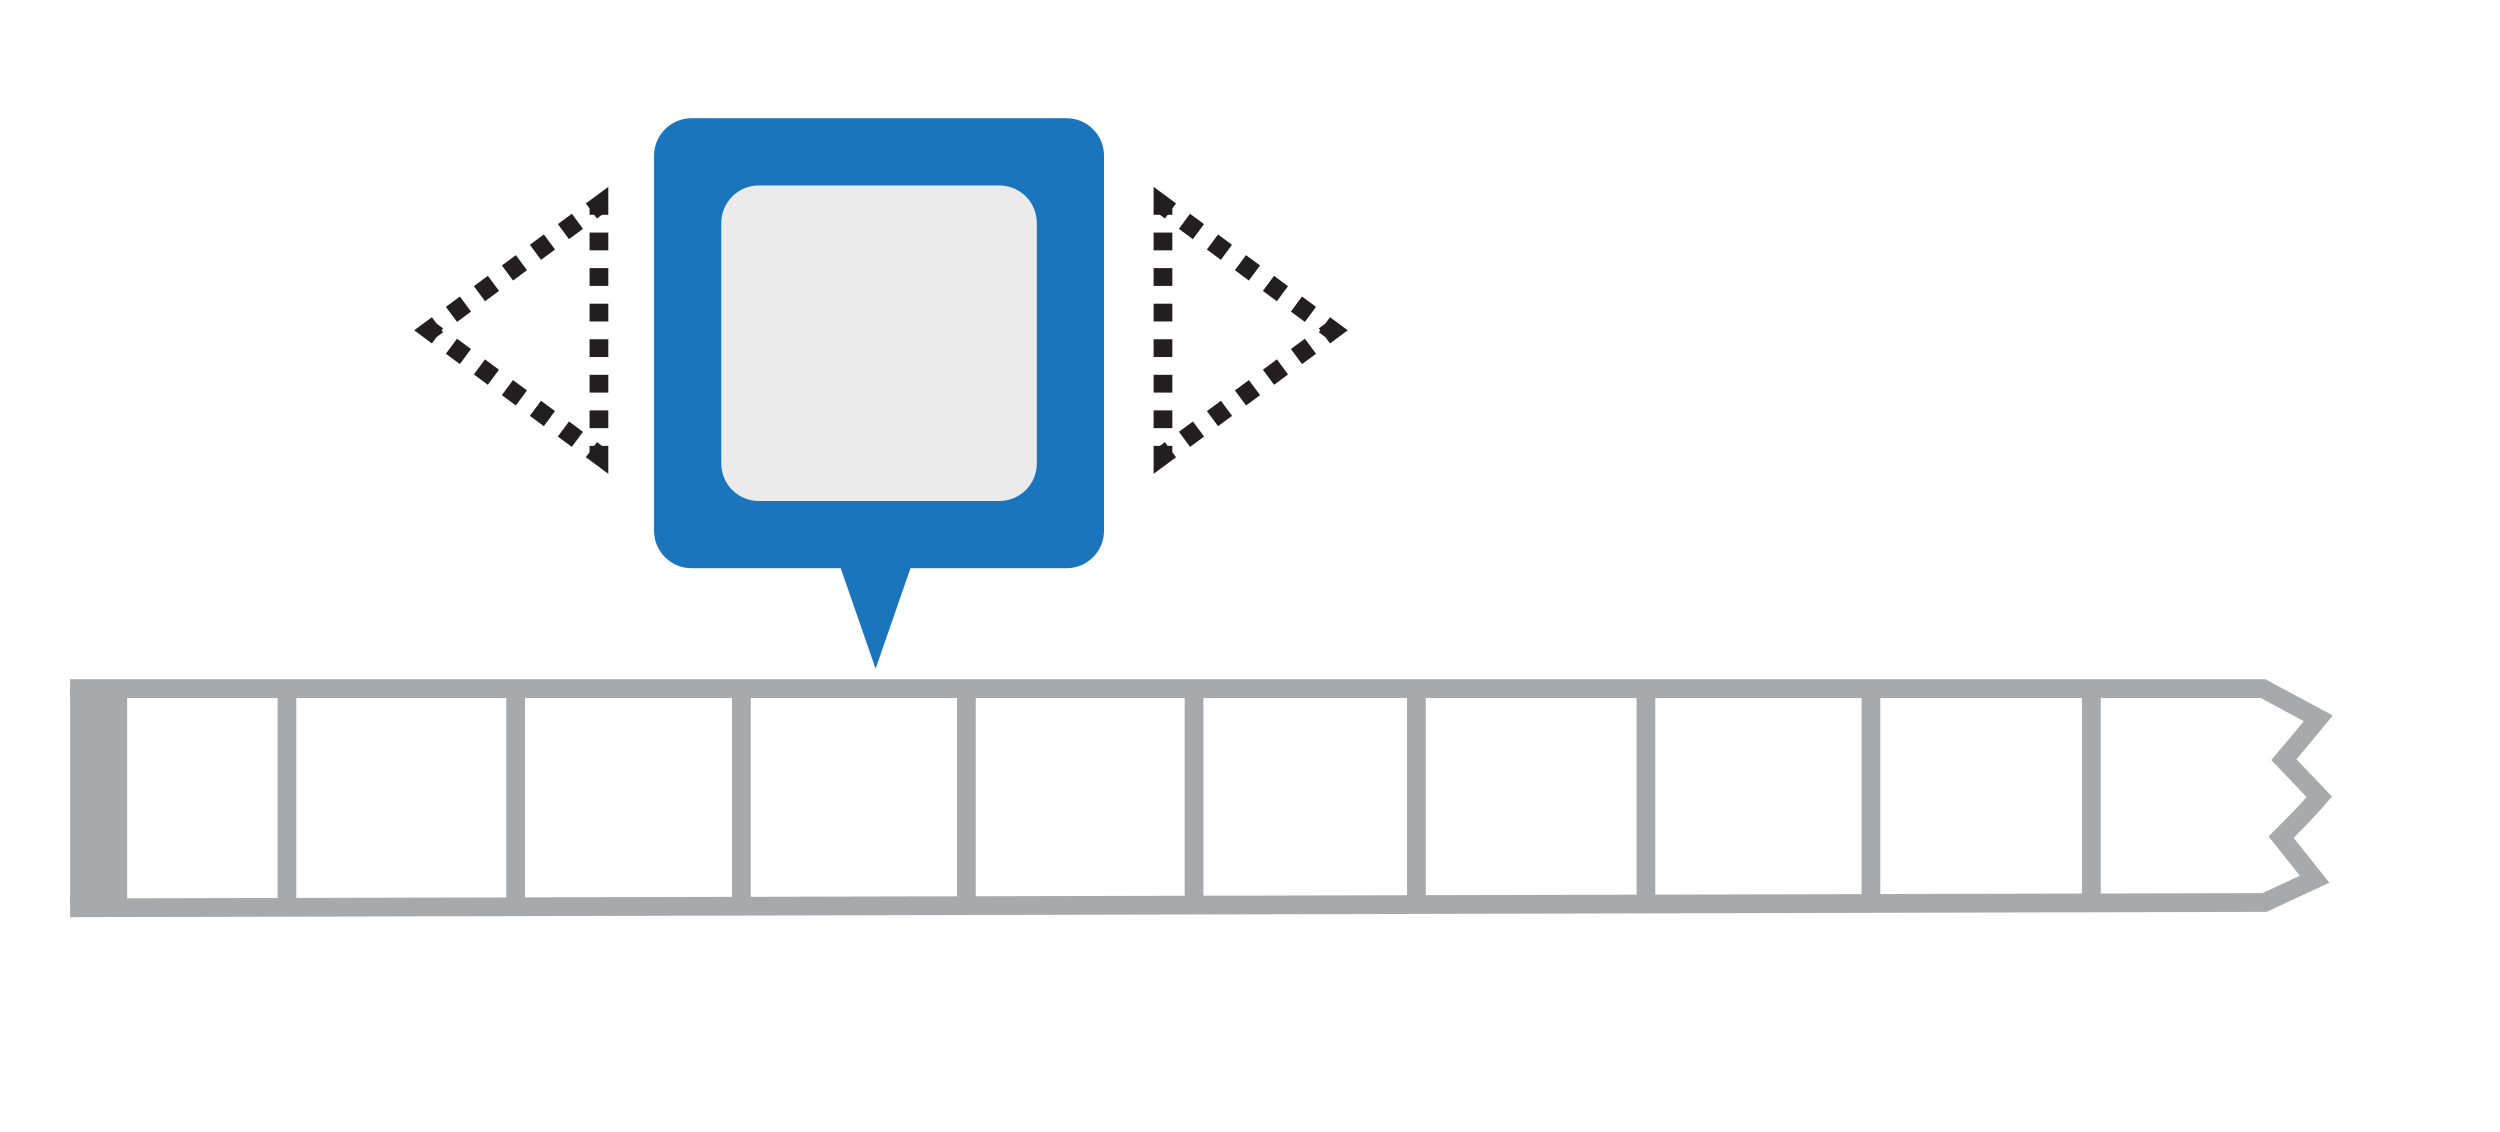
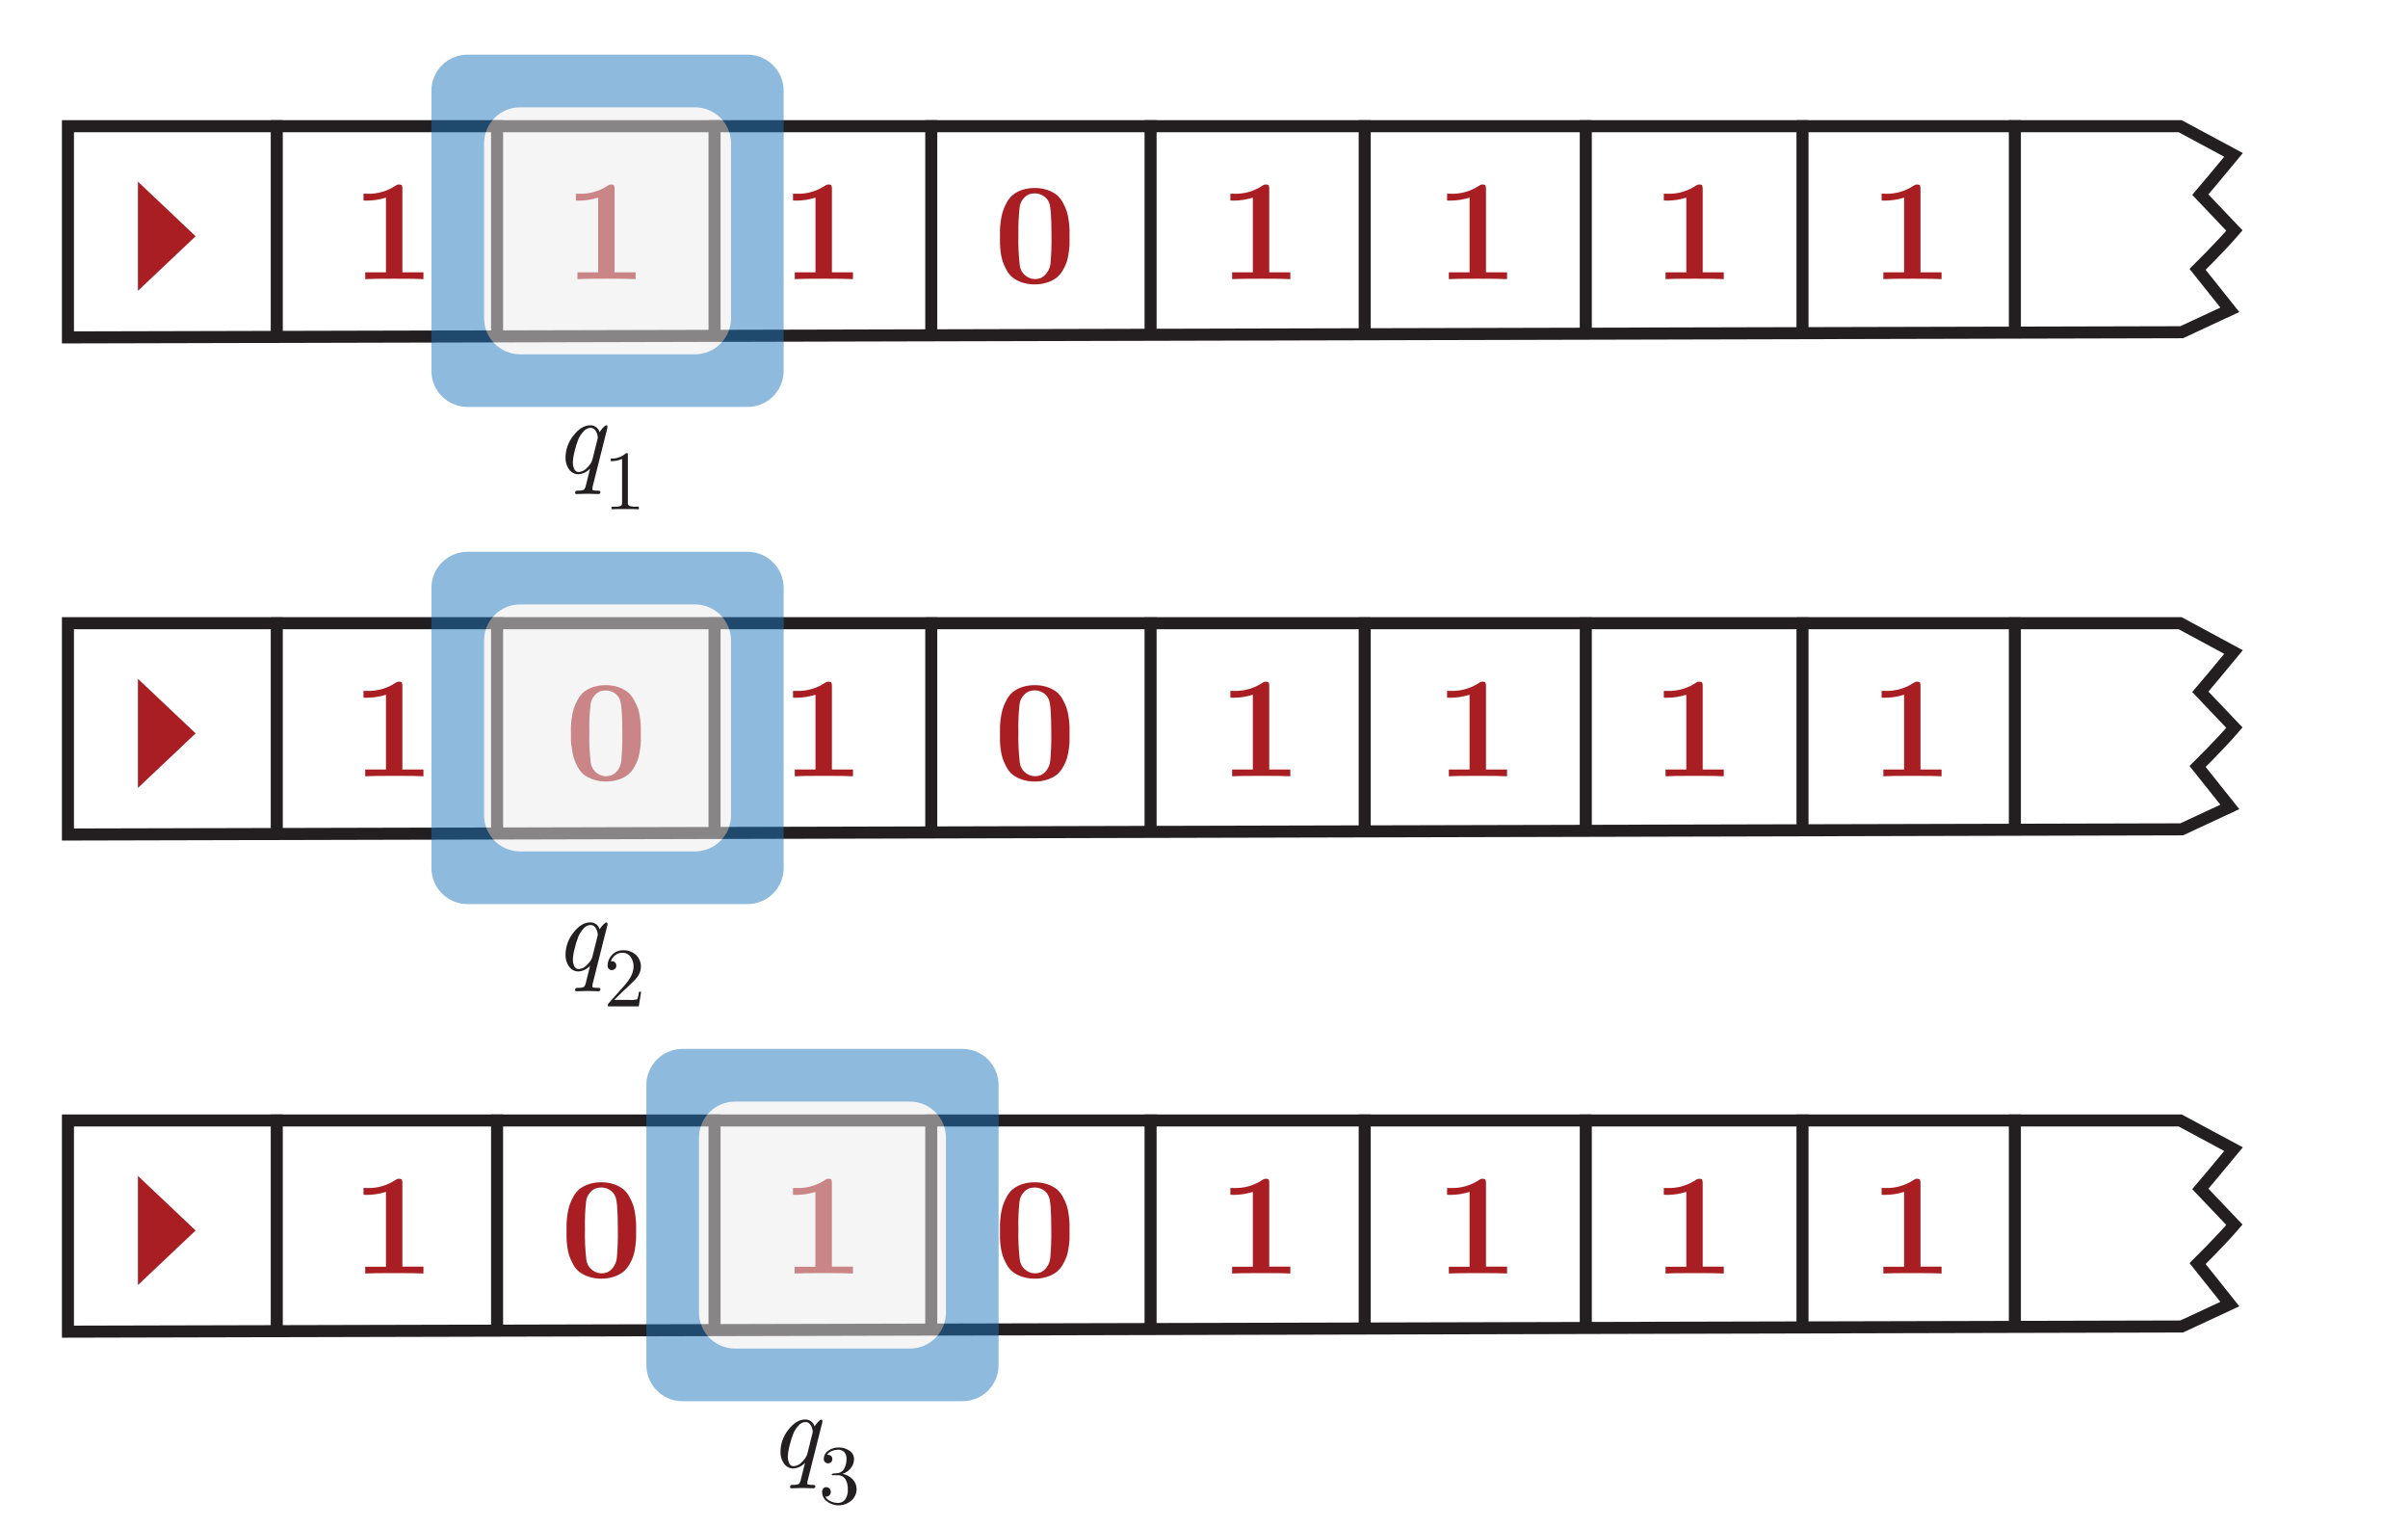
- <svg xmlns="http://www.w3.org/2000/svg" viewBox="0 0 800 362">
+ <svg xmlns="http://www.w3.org/2000/svg" viewBox="0 0 800 507">
  <defs>
-     <style>.cls-1{fill:#a7a9ac;}.cls-2,.cls-5,.cls-6,.cls-7{fill:none;stroke-miterlimit:10;stroke-width:6px;}.cls-2{stroke:#a7a9ac;}.cls-3{fill:#1b75bc;}.cls-4{fill:#ebebec;}.cls-5,.cls-6,.cls-7{stroke:#231f20;}.cls-6{stroke-dasharray:5.69 5.69;}.cls-7{stroke-dasharray:5.57 5.57;}</style>
+     <style>.cls-1{fill:none;stroke:#231f20;stroke-miterlimit:10;stroke-width:4px;}.cls-2{fill:#a91e22;}.cls-3{opacity:0.5;}.cls-4{fill:#1b75bc;}.cls-5{fill:#ebebec;}.cls-6{fill:#231f20;}</style>
  </defs>
  <g id="Tape">
-     <rect class="cls-1" x="22.42" y="219.67" width="18.27" height="70.17" />
-     <path class="cls-2" d="M22.42,220.35H724.15l17.73,9.53c-4.08,5-11.05,13.2-11.05,13.2L742.19,255c-4.56,5.31-12.23,12.9-12.23,12.9l10.71,13.44-16,7.45L22.42,290.5" />
-     <line class="cls-2" x1="91.81" y1="218.35" x2="91.81" y2="289.83" />
-     <line class="cls-2" x1="165" y1="218.35" x2="165" y2="289.83" />
-     <line class="cls-2" x1="237.25" y1="218.35" x2="237.25" y2="289.83" />
-     <line class="cls-2" x1="309.25" y1="218.35" x2="309.25" y2="289.83" />
-     <line class="cls-2" x1="382.1" y1="218.35" x2="382.1" y2="289.83" />
-     <line class="cls-2" x1="453.25" y1="218.35" x2="453.25" y2="289.83" />
-     <line class="cls-2" x1="526.69" y1="218.35" x2="526.69" y2="289.83" />
-     <line class="cls-2" x1="598.69" y1="218.35" x2="598.69" y2="289.83" />
-     <line class="cls-2" x1="669.25" y1="218.35" x2="669.25" y2="289.83" />
+     <line class="cls-1" x1="669.39" y1="39.92" x2="669.39" y2="111.4" />
  </g>
  <g id="Control_Head" data-name="Control Head">
-     <polygon class="cls-3" points="266.31 174 294.07 174 280.19 214 266.31 174" />
-     <rect class="cls-3" x="209.29" y="37.83" width="144" height="144" rx="12" ry="12" />
-     <rect class="cls-4" x="230.81" y="59.35" width="100.97" height="100.97" rx="12" ry="12" />
-     <polyline class="cls-5" points="374.56 67.51 372.15 65.73 372.15 68.73" />
-     <line class="cls-6" x1="372.15" y1="74.42" x2="372.15" y2="139.84" />
-     <polyline class="cls-5" points="372.15 142.68 372.15 145.68 374.56 143.9" />
-     <line class="cls-7" x1="379.04" y1="140.59" x2="421.58" y2="109.14" />
-     <polyline class="cls-5" points="423.82 107.49 426.23 105.7 423.82 103.92" />
-     <line class="cls-7" x1="419.34" y1="100.61" x2="376.8" y2="69.17" />
-     <polyline class="cls-5" points="189.24 67.51 191.66 65.73 191.66 68.73" />
-     <line class="cls-6" x1="191.66" y1="74.42" x2="191.66" y2="139.84" />
-     <polyline class="cls-5" points="191.66 142.68 191.66 145.68 189.24 143.9" />
-     <line class="cls-7" x1="184.77" y1="140.59" x2="142.23" y2="109.14" />
-     <polyline class="cls-5" points="139.99 107.49 137.58 105.7 139.99 103.92" />
-     <line class="cls-7" x1="144.47" y1="100.61" x2="187" y2="69.17" />
+     <path class="cls-1" d="M22.57,112.07l702.24-1.72,16-7.45L730.1,89.47s7.67-7.58,12.23-12.9L731,64.65s7-8.24,11.05-13.2L724.3,41.92H22.57Z" />
+     <line class="cls-1" x1="91.95" y1="39.92" x2="91.95" y2="111.4" />
+     <line class="cls-1" x1="165.14" y1="39.92" x2="165.14" y2="111.4" />
+     <line class="cls-1" x1="237.39" y1="39.92" x2="237.39" y2="111.4" />
+     <line class="cls-1" x1="309.39" y1="39.92" x2="309.39" y2="111.4" />
+     <line class="cls-1" x1="382.25" y1="39.92" x2="382.25" y2="111.4" />
+     <line class="cls-1" x1="453.39" y1="39.92" x2="453.39" y2="111.4" />
+     <line class="cls-1" x1="526.84" y1="39.92" x2="526.84" y2="111.4" />
+     <line class="cls-1" x1="598.84" y1="39.92" x2="598.84" y2="111.4" />
+     <path class="cls-2" d="M191.33,66.6V64.35h1A16.07,16.07,0,0,0,202,61.61a1.55,1.55,0,0,1,1-.33q.83,0,1,.3a2.74,2.74,0,0,1,.18,1.22V90.46h7v2.25q-2.14-.14-9.67-.14t-9.67.14V90.46h6.89V65.64a21.45,21.45,0,0,1-6.44,1Z" />
+     <path class="cls-2" d="M263.46,66.6V64.35h1a16.07,16.07,0,0,0,9.74-2.74,1.55,1.55,0,0,1,1-.33q.83,0,1,.3a2.74,2.74,0,0,1,.18,1.22V90.46h7v2.25q-2.14-.14-9.67-.14t-9.67.14V90.46h6.89V65.64a21.45,21.45,0,0,1-6.44,1Z" />
+     <path class="cls-2" d="M408.76,66.6V64.35h1a16.07,16.07,0,0,0,9.74-2.74,1.55,1.55,0,0,1,1-.33q.83,0,1,.3a2.74,2.74,0,0,1,.18,1.22V90.46h7v2.25q-2.14-.14-9.67-.14t-9.67.14V90.46h6.89V65.64a21.45,21.45,0,0,1-6.44,1Z" />
+     <path class="cls-2" d="M480.76,66.6V64.35h1a16.07,16.07,0,0,0,9.74-2.74,1.55,1.55,0,0,1,1-.33q.83,0,1,.3a2.74,2.74,0,0,1,.18,1.22V90.46h7v2.25q-2.14-.14-9.67-.14t-9.67.14V90.46h6.89V65.64a21.45,21.45,0,0,1-6.44,1Z" />
+     <path class="cls-2" d="M552.76,66.6V64.35h1a16.07,16.07,0,0,0,9.74-2.74,1.55,1.55,0,0,1,1-.33q.83,0,1,.3a2.74,2.74,0,0,1,.18,1.22V90.46h7v2.25q-2.14-.14-9.67-.14t-9.67.14V90.46h6.89V65.64a21.45,21.45,0,0,1-6.44,1Z" />
+     <path class="cls-2" d="M625.12,66.6V64.35h1a16.07,16.07,0,0,0,9.74-2.74,1.55,1.55,0,0,1,1-.33q.83,0,1,.3a2.74,2.74,0,0,1,.18,1.22V90.46h7v2.25q-2.14-.14-9.67-.14t-9.67.14V90.46h6.89V65.64a21.45,21.45,0,0,1-6.44,1Z" />
+     <polygon class="cls-2" points="64.99 78.47 45.82 60.33 45.82 96.6 64.99 78.47" />
+     <path class="cls-2" d="M120.76,66.6V64.35h1a16.07,16.07,0,0,0,9.74-2.74,1.55,1.55,0,0,1,1-.33q.83,0,1,.3a2.74,2.74,0,0,1,.18,1.22V90.46h7v2.25q-2.14-.14-9.67-.14t-9.67.14V90.46h6.89V65.64a21.45,21.45,0,0,1-6.44,1Z" />
+     <path class="cls-2" d="M332.22,81q0-1,0-2.4t0-2.4a28.18,28.18,0,0,1,.27-2.81,19,19,0,0,1,.66-3.15,16.81,16.81,0,0,1,1.27-2.89,8.62,8.62,0,0,1,2-2.57,10,10,0,0,1,3.07-1.66,12.79,12.79,0,0,1,4.29-.67,12.5,12.5,0,0,1,4.3.69,10.47,10.47,0,0,1,3.07,1.66,8.47,8.47,0,0,1,2,2.57,17.43,17.43,0,0,1,1.28,2.89,17.69,17.69,0,0,1,.64,3.12q.23,1.84.26,2.81t0,2.4q0,1.44,0,2.43t-.26,2.79a17.33,17.33,0,0,1-.64,3.07,15.55,15.55,0,0,1-1.28,2.8,8.54,8.54,0,0,1-2.06,2.5,10.25,10.25,0,0,1-3.09,1.62,12.93,12.93,0,0,1-4.24.66,12.67,12.67,0,0,1-4.29-.68,10.82,10.82,0,0,1-3.08-1.62,8.09,8.09,0,0,1-2-2.5,17.08,17.08,0,0,1-1.27-2.8,17.33,17.33,0,0,1-.66-3.07A27.72,27.72,0,0,1,332.22,81Zm6.12-3a71.68,71.68,0,0,0,.45,10.13,5.18,5.18,0,0,0,5,4.57,5.69,5.69,0,0,0,1.88-.32,4.83,4.83,0,0,0,1.95-1.54A6.28,6.28,0,0,0,349,87.59a89,89,0,0,0,.33-9.56q0-9-.82-10.8A4.7,4.7,0,0,0,346.54,65a5.2,5.2,0,0,0-2.72-.77,6.58,6.58,0,0,0-1.76.25,4.71,4.71,0,0,0-2,1.42A5.32,5.32,0,0,0,338.73,69,67.78,67.78,0,0,0,338.34,78Z" />
+     <g class="cls-3">
+       <rect class="cls-4" x="143.33" y="18.15" width="117.02" height="117.02" rx="12" ry="12" />
+       <rect class="cls-5" x="160.82" y="35.64" width="82.05" height="82.05" rx="12" ry="12" />
+     </g>
+     <path class="cls-6" d="M187.88,152a11.77,11.77,0,0,1,2.63-7.33q2.63-3.41,5.62-3.41a3.19,3.19,0,0,1,3.08,2.3A7.21,7.21,0,0,1,200.4,142q.76-.76,1-.76a.35.35,0,0,1,.4.39c0,.09,0,.25,0,.48l-4.94,19.65,0,.26a1.27,1.27,0,0,0-.08.38.61.61,0,0,0,.07.32c0,.07.21.14.48.18a8.51,8.51,0,0,0,1.28.07q.86,0,.86.43a.61.61,0,0,1-.67.7q-.58,0-1.8-.05c-.81,0-1.43-.05-1.84-.05s-1,0-1.82.05-1.4.05-1.79.05-.47-.14-.47-.43.07-.52.22-.59a1.56,1.56,0,0,1,.66-.11,4.91,4.91,0,0,0,2-.29,2.73,2.73,0,0,0,.68-1.42l1.41-5.64a5.7,5.7,0,0,1-3.82,1.9,3.75,3.75,0,0,1-3.17-1.6A6.5,6.5,0,0,1,187.88,152Zm2.44,1.58a5.42,5.42,0,0,0,.44,2.2,1.56,1.56,0,0,0,1.55,1,4,4,0,0,0,2.78-1.47,6,6,0,0,0,1.69-2.53l1.72-6.91a1.76,1.76,0,0,0,.1-.47,4.36,4.36,0,0,0-.7-2.3,2,2,0,0,0-1.77-1,3.21,3.21,0,0,0-2.21,1.15A8.61,8.61,0,0,0,192.1,146a25.71,25.71,0,0,0-1.16,3.77A17.35,17.35,0,0,0,190.32,153.56Z" />
+     <path class="cls-6" d="M202.91,153.17v-.87A6.88,6.88,0,0,0,208,150.5c.3,0,.47,0,.52.11a1.4,1.4,0,0,1,.08.62v15.7a1.18,1.18,0,0,0,.43,1.09,5.79,5.79,0,0,0,2.29.26h.92v.88q-1-.08-4.54-.08t-4.53.08v-.87h.89a5.51,5.51,0,0,0,2.19-.25q.42-.25.42-1.1V152.43A8.7,8.7,0,0,1,202.91,153.17Z" />
+     <path class="cls-1" d="M22.57,277.19l702.24-1.72,16-7.45L730.1,254.59s7.67-7.58,12.23-12.9L731,229.78s7-8.24,11.05-13.2L724.3,207H22.57Z" />
+     <line class="cls-1" x1="91.95" y1="205.05" x2="91.95" y2="276.53" />
+     <line class="cls-1" x1="165.14" y1="205.05" x2="165.14" y2="276.53" />
+     <line class="cls-1" x1="237.39" y1="205.05" x2="237.39" y2="276.53" />
+     <line class="cls-1" x1="309.39" y1="205.05" x2="309.39" y2="276.53" />
+     <line class="cls-1" x1="382.25" y1="205.05" x2="382.25" y2="276.53" />
+     <line class="cls-1" x1="453.39" y1="205.05" x2="453.39" y2="276.53" />
+     <line class="cls-1" x1="526.84" y1="205.05" x2="526.84" y2="276.53" />
+     <line class="cls-1" x1="598.84" y1="205.05" x2="598.84" y2="276.53" />
+     <line class="cls-1" x1="669.39" y1="205.05" x2="669.39" y2="276.53" />
+     <path class="cls-2" d="M263.46,231.73v-2.25h1a16.07,16.07,0,0,0,9.74-2.74,1.55,1.55,0,0,1,1-.33q.83,0,1,.3a2.74,2.74,0,0,1,.18,1.22v27.66h7v2.25q-2.14-.14-9.67-.14t-9.67.14v-2.25h6.89V230.76a21.45,21.45,0,0,1-6.44,1Z" />
+     <path class="cls-2" d="M408.76,231.73v-2.25h1a16.07,16.07,0,0,0,9.74-2.74,1.55,1.55,0,0,1,1-.33q.83,0,1,.3a2.74,2.74,0,0,1,.18,1.22v27.66h7v2.25q-2.14-.14-9.67-.14t-9.67.14v-2.25h6.89V230.76a21.45,21.45,0,0,1-6.44,1Z" />
+     <path class="cls-2" d="M480.76,231.73v-2.25h1a16.07,16.07,0,0,0,9.74-2.74,1.55,1.55,0,0,1,1-.33q.83,0,1,.3a2.74,2.74,0,0,1,.18,1.22v27.66h7v2.25q-2.14-.14-9.67-.14t-9.67.14v-2.25h6.89V230.76a21.45,21.45,0,0,1-6.44,1Z" />
+     <path class="cls-2" d="M552.76,231.73v-2.25h1a16.07,16.07,0,0,0,9.74-2.74,1.55,1.55,0,0,1,1-.33q.83,0,1,.3a2.74,2.74,0,0,1,.18,1.22v27.66h7v2.25q-2.14-.14-9.67-.14t-9.67.14v-2.25h6.89V230.76a21.45,21.45,0,0,1-6.44,1Z" />
+     <path class="cls-2" d="M625.12,231.73v-2.25h1a16.07,16.07,0,0,0,9.74-2.74,1.55,1.55,0,0,1,1-.33q.83,0,1,.3a2.74,2.74,0,0,1,.18,1.22v27.66h7v2.25q-2.14-.14-9.67-.14t-9.67.14v-2.25h6.89V230.76a21.45,21.45,0,0,1-6.44,1Z" />
+     <polygon class="cls-2" points="64.99 243.59 45.82 225.46 45.82 261.72 64.99 243.59" />
+     <path class="cls-2" d="M120.76,231.73v-2.25h1a16.07,16.07,0,0,0,9.74-2.74,1.55,1.55,0,0,1,1-.33q.83,0,1,.3a2.74,2.74,0,0,1,.18,1.22v27.66h7v2.25q-2.14-.14-9.67-.14t-9.67.14v-2.25h6.89V230.76a21.45,21.45,0,0,1-6.44,1Z" />
+     <path class="cls-2" d="M332.22,246.13q0-1,0-2.4t0-2.4a28.18,28.18,0,0,1,.27-2.81,19,19,0,0,1,.66-3.15,16.81,16.81,0,0,1,1.27-2.89,8.62,8.62,0,0,1,2-2.57,10,10,0,0,1,3.07-1.66,12.79,12.79,0,0,1,4.29-.67,12.5,12.5,0,0,1,4.3.69,10.47,10.47,0,0,1,3.07,1.66,8.47,8.47,0,0,1,2,2.57,17.43,17.43,0,0,1,1.28,2.89,17.69,17.69,0,0,1,.64,3.12q.23,1.84.26,2.81t0,2.4q0,1.44,0,2.43t-.26,2.79a17.33,17.33,0,0,1-.64,3.07,15.55,15.55,0,0,1-1.28,2.8,8.54,8.54,0,0,1-2.06,2.5,10.25,10.25,0,0,1-3.09,1.62,12.93,12.93,0,0,1-4.24.66,12.67,12.67,0,0,1-4.29-.68,10.82,10.82,0,0,1-3.08-1.62,8.09,8.09,0,0,1-2-2.5,17.08,17.08,0,0,1-1.27-2.8,17.33,17.33,0,0,1-.66-3.07A27.72,27.72,0,0,1,332.22,246.13Zm6.12-3a71.68,71.68,0,0,0,.45,10.13,5.18,5.18,0,0,0,5,4.57,5.69,5.69,0,0,0,1.88-.32,4.83,4.83,0,0,0,1.95-1.54,6.28,6.28,0,0,0,1.31-3.28,89,89,0,0,0,.33-9.56q0-9-.82-10.8a4.7,4.7,0,0,0-1.92-2.25,5.2,5.2,0,0,0-2.72-.77,6.58,6.58,0,0,0-1.76.25,4.71,4.71,0,0,0-2,1.42,5.32,5.32,0,0,0-1.34,3.09A67.78,67.78,0,0,0,338.34,243.15Z" />
+     <path class="cls-2" d="M189.68,246.13q0-1,0-2.4t0-2.4a28.18,28.18,0,0,1,.27-2.81,19,19,0,0,1,.66-3.15,16.81,16.81,0,0,1,1.27-2.89,8.62,8.62,0,0,1,2-2.57,10,10,0,0,1,3.07-1.66,12.79,12.79,0,0,1,4.29-.67,12.5,12.5,0,0,1,4.3.69,10.47,10.47,0,0,1,3.07,1.66,8.47,8.47,0,0,1,2,2.57A17.43,17.43,0,0,1,212,235.4a17.69,17.69,0,0,1,.64,3.12q.23,1.84.26,2.81t0,2.4q0,1.44,0,2.43t-.26,2.79A17.33,17.33,0,0,1,212,252a15.55,15.55,0,0,1-1.28,2.8,8.54,8.54,0,0,1-2.06,2.5,10.25,10.25,0,0,1-3.09,1.62,12.93,12.93,0,0,1-4.24.66,12.67,12.67,0,0,1-4.29-.68,10.82,10.82,0,0,1-3.08-1.62,8.09,8.09,0,0,1-2-2.5,17.08,17.08,0,0,1-1.27-2.8,17.33,17.33,0,0,1-.66-3.07A27.72,27.72,0,0,1,189.68,246.13Zm6.12-3a71.68,71.68,0,0,0,.45,10.13,5.18,5.18,0,0,0,5,4.57,5.69,5.69,0,0,0,1.88-.32A4.83,4.83,0,0,0,205.1,256a6.28,6.28,0,0,0,1.31-3.28,89,89,0,0,0,.33-9.56q0-9-.82-10.8A4.7,4.7,0,0,0,204,230.1a5.2,5.2,0,0,0-2.72-.77,6.58,6.58,0,0,0-1.76.25,4.71,4.71,0,0,0-2,1.42,5.32,5.32,0,0,0-1.34,3.09A67.78,67.78,0,0,0,195.8,243.15Z" />
+     <g class="cls-3">
+       <rect class="cls-4" x="143.33" y="183.28" width="117.02" height="117.02" rx="12" ry="12" />
+       <rect class="cls-5" x="160.82" y="200.76" width="82.05" height="82.05" rx="12" ry="12" />
+     </g>
+     <path class="cls-6" d="M187.88,317.1a11.77,11.77,0,0,1,2.63-7.33q2.63-3.41,5.62-3.41a3.19,3.19,0,0,1,3.08,2.3,7.19,7.19,0,0,1,1.19-1.51q.76-.76,1-.76a.35.35,0,0,1,.4.39c0,.09,0,.25,0,.48l-4.94,19.65,0,.26a1.27,1.27,0,0,0-.08.38.61.61,0,0,0,.07.32c0,.08.21.14.48.18a8.49,8.49,0,0,0,1.28.07q.86,0,.86.43a.61.61,0,0,1-.67.7q-.58,0-1.8-.05c-.81,0-1.43-.05-1.84-.05s-1,0-1.82.05-1.4.05-1.79.05-.47-.14-.47-.43.07-.52.22-.59a1.56,1.56,0,0,1,.66-.11,4.91,4.91,0,0,0,2-.29,2.73,2.73,0,0,0,.68-1.42l1.41-5.64a5.71,5.71,0,0,1-3.82,1.9,3.75,3.75,0,0,1-3.17-1.61A6.5,6.5,0,0,1,187.88,317.1Zm2.44,1.58a5.42,5.42,0,0,0,.44,2.2,1.56,1.56,0,0,0,1.55,1,4,4,0,0,0,2.78-1.47,6,6,0,0,0,1.69-2.53L198.5,311a1.76,1.76,0,0,0,.1-.47,4.36,4.36,0,0,0-.7-2.3,2,2,0,0,0-1.77-1,3.21,3.21,0,0,0-2.21,1.15,8.61,8.61,0,0,0-1.82,2.84,25.7,25.7,0,0,0-1.16,3.77A17.35,17.35,0,0,0,190.32,318.68Z" />
+     <path class="cls-6" d="M201.95,334.27a2.8,2.8,0,0,1,0-.66,1.15,1.15,0,0,1,.26-.38l5.33-6q2.95-3.31,2.95-6.21a5.27,5.27,0,0,0-1-3.21,3.24,3.24,0,0,0-2.78-1.34,3.77,3.77,0,0,0-2.25.74,4.24,4.24,0,0,0-1.51,2.07,1.43,1.43,0,0,1,.36,0,1.33,1.33,0,0,1,1.07.44,1.53,1.53,0,0,1,.38,1,1.33,1.33,0,0,1-.48,1.12,1.55,1.55,0,0,1-.95.37,2.61,2.61,0,0,1-.44,0,1.38,1.38,0,0,1-.64-.43,1.49,1.49,0,0,1-.39-1.1,5,5,0,0,1,1.47-3.5,4.9,4.9,0,0,1,3.72-1.55,6,6,0,0,1,4.21,1.52,5.32,5.32,0,0,1,1.42,5.49,7.64,7.64,0,0,1-.58,1.35,8.73,8.73,0,0,1-1.23,1.53q-.9.94-1.61,1.62T207,329.23l-2.94,2.89h5a7.19,7.19,0,0,0,2.63-.22,8.72,8.72,0,0,0,.61-2.49h.7l-.78,4.87Z" />
+     <path class="cls-1" d="M22.57,442.32l702.24-1.72,16-7.45L730.1,419.71s7.67-7.58,12.23-12.9L731,394.9s7-8.24,11.05-13.2l-17.73-9.53H22.57Z" />
+     <line class="cls-1" x1="91.95" y1="370.17" x2="91.95" y2="441.65" />
+     <line class="cls-1" x1="165.14" y1="370.17" x2="165.14" y2="441.65" />
+     <line class="cls-1" x1="237.39" y1="370.17" x2="237.39" y2="441.65" />
+     <line class="cls-1" x1="309.39" y1="370.17" x2="309.39" y2="441.65" />
+     <line class="cls-1" x1="382.25" y1="370.17" x2="382.25" y2="441.65" />
+     <line class="cls-1" x1="453.39" y1="370.17" x2="453.39" y2="441.65" />
+     <line class="cls-1" x1="526.84" y1="370.17" x2="526.84" y2="441.65" />
+     <line class="cls-1" x1="598.84" y1="370.17" x2="598.84" y2="441.65" />
+     <line class="cls-1" x1="669.39" y1="370.17" x2="669.39" y2="441.65" />
+     <path class="cls-2" d="M263.46,396.85V394.6h1a16.07,16.07,0,0,0,9.74-2.74,1.55,1.55,0,0,1,1-.33q.83,0,1,.3a2.74,2.74,0,0,1,.18,1.22v27.66h7V423q-2.14-.14-9.67-.14T264,423v-2.25h6.89V395.89a21.45,21.45,0,0,1-6.44,1Z" />
+     <path class="cls-2" d="M408.76,396.85V394.6h1a16.07,16.07,0,0,0,9.74-2.74,1.55,1.55,0,0,1,1-.33q.83,0,1,.3a2.74,2.74,0,0,1,.18,1.22v27.66h7V423q-2.14-.14-9.67-.14t-9.67.14v-2.25h6.89V395.89a21.45,21.45,0,0,1-6.44,1Z" />
+     <path class="cls-2" d="M480.76,396.85V394.6h1a16.07,16.07,0,0,0,9.74-2.74,1.55,1.55,0,0,1,1-.33q.83,0,1,.3a2.74,2.74,0,0,1,.18,1.22v27.66h7V423q-2.14-.14-9.67-.14t-9.67.14v-2.25h6.89V395.89a21.45,21.45,0,0,1-6.44,1Z" />
+     <path class="cls-2" d="M552.76,396.85V394.6h1a16.07,16.07,0,0,0,9.74-2.74,1.55,1.55,0,0,1,1-.33q.83,0,1,.3a2.74,2.74,0,0,1,.18,1.22v27.66h7V423q-2.14-.14-9.67-.14t-9.67.14v-2.25h6.89V395.89a21.45,21.45,0,0,1-6.44,1Z" />
+     <path class="cls-2" d="M625.12,396.85V394.6h1a16.07,16.07,0,0,0,9.74-2.74,1.55,1.55,0,0,1,1-.33q.83,0,1,.3a2.74,2.74,0,0,1,.18,1.22v27.66h7V423q-2.14-.14-9.67-.14t-9.67.14v-2.25h6.89V395.89a21.45,21.45,0,0,1-6.44,1Z" />
+     <polygon class="cls-2" points="64.99 408.71 45.82 390.58 45.82 426.84 64.99 408.71" />
+     <path class="cls-2" d="M120.76,396.85V394.6h1a16.07,16.07,0,0,0,9.74-2.74,1.55,1.55,0,0,1,1-.33q.83,0,1,.3a2.74,2.74,0,0,1,.18,1.22v27.66h7V423q-2.14-.14-9.67-.14t-9.67.14v-2.25h6.89V395.89a21.45,21.45,0,0,1-6.44,1Z" />
+     <path class="cls-2" d="M332.22,411.25q0-1,0-2.4t0-2.4a28.18,28.18,0,0,1,.27-2.81,19,19,0,0,1,.66-3.15,16.81,16.81,0,0,1,1.27-2.89,8.62,8.62,0,0,1,2-2.57,10,10,0,0,1,3.07-1.66,12.79,12.79,0,0,1,4.29-.67,12.5,12.5,0,0,1,4.3.69,10.47,10.47,0,0,1,3.07,1.66,8.47,8.47,0,0,1,2,2.57,17.43,17.43,0,0,1,1.28,2.89,17.69,17.69,0,0,1,.64,3.12q.23,1.84.26,2.81t0,2.4q0,1.44,0,2.43t-.26,2.79a17.33,17.33,0,0,1-.64,3.07,15.55,15.55,0,0,1-1.28,2.8,8.54,8.54,0,0,1-2.06,2.5,10.25,10.25,0,0,1-3.09,1.62,12.93,12.93,0,0,1-4.24.66,12.67,12.67,0,0,1-4.29-.68,10.82,10.82,0,0,1-3.08-1.62,8.09,8.09,0,0,1-2-2.5,17.08,17.08,0,0,1-1.27-2.8,17.33,17.33,0,0,1-.66-3.07A27.72,27.72,0,0,1,332.22,411.25Zm6.12-3a71.68,71.68,0,0,0,.45,10.13,5.18,5.18,0,0,0,5,4.57,5.69,5.69,0,0,0,1.88-.32,4.83,4.83,0,0,0,1.95-1.54,6.28,6.28,0,0,0,1.31-3.28,89,89,0,0,0,.33-9.56q0-9-.82-10.8a4.7,4.7,0,0,0-1.92-2.25,5.2,5.2,0,0,0-2.72-.77,6.58,6.58,0,0,0-1.76.25,4.71,4.71,0,0,0-2,1.42,5.32,5.32,0,0,0-1.34,3.09A67.78,67.78,0,0,0,338.34,408.28Z" />
+     <path class="cls-2" d="M188.22,411.25q0-1,0-2.4t0-2.4a28.18,28.18,0,0,1,.27-2.81,19,19,0,0,1,.66-3.15,16.81,16.81,0,0,1,1.27-2.89,8.62,8.62,0,0,1,2-2.57,10,10,0,0,1,3.07-1.66,12.79,12.79,0,0,1,4.29-.67,12.5,12.5,0,0,1,4.3.69,10.47,10.47,0,0,1,3.07,1.66,8.47,8.47,0,0,1,2,2.57,17.43,17.43,0,0,1,1.28,2.89,17.69,17.69,0,0,1,.64,3.12q.23,1.84.26,2.81t0,2.4q0,1.44,0,2.43t-.26,2.79a17.33,17.33,0,0,1-.64,3.07,15.55,15.55,0,0,1-1.28,2.8,8.54,8.54,0,0,1-2.06,2.5,10.25,10.25,0,0,1-3.09,1.62,12.93,12.93,0,0,1-4.24.66,12.67,12.67,0,0,1-4.29-.68,10.82,10.82,0,0,1-3.08-1.62,8.09,8.09,0,0,1-2-2.5,17.08,17.08,0,0,1-1.27-2.8,17.33,17.33,0,0,1-.66-3.07A27.72,27.72,0,0,1,188.22,411.25Zm6.12-3a71.68,71.68,0,0,0,.45,10.13,5.18,5.18,0,0,0,5,4.57,5.69,5.69,0,0,0,1.88-.32,4.83,4.83,0,0,0,1.95-1.54,6.28,6.28,0,0,0,1.31-3.28,89,89,0,0,0,.33-9.56q0-9-.82-10.8a4.7,4.7,0,0,0-1.92-2.25,5.2,5.2,0,0,0-2.72-.77,6.58,6.58,0,0,0-1.76.25,4.71,4.71,0,0,0-2,1.42,5.32,5.32,0,0,0-1.34,3.09A67.78,67.78,0,0,0,194.34,408.28Z" />
+     <g class="cls-3">
+       <rect class="cls-4" x="214.74" y="348.4" width="117.02" height="117.02" rx="12" ry="12" />
+       <rect class="cls-5" x="232.22" y="365.89" width="82.05" height="82.05" rx="12" ry="12" />
+     </g>
+     <path class="cls-6" d="M259.29,482.22a11.77,11.77,0,0,1,2.63-7.33q2.63-3.41,5.62-3.41a3.19,3.19,0,0,1,3.08,2.3,7.19,7.19,0,0,1,1.19-1.51q.76-.76,1-.76a.35.35,0,0,1,.4.39c0,.09,0,.25,0,.48L268.27,492l0,.26a1.27,1.27,0,0,0-.08.38.61.61,0,0,0,.07.32c0,.08.21.14.48.18a8.49,8.49,0,0,0,1.28.07q.86,0,.86.43a.61.61,0,0,1-.67.7q-.58,0-1.8-.05c-.81,0-1.43-.05-1.84-.05s-1,0-1.82.05-1.4.05-1.79.05-.47-.14-.47-.43.07-.52.22-.59a1.56,1.56,0,0,1,.66-.11,4.91,4.91,0,0,0,2-.29,2.73,2.73,0,0,0,.68-1.42l1.41-5.64a5.71,5.71,0,0,1-3.82,1.9,3.75,3.75,0,0,1-3.17-1.61A6.5,6.5,0,0,1,259.29,482.22Zm2.44,1.58a5.42,5.42,0,0,0,.44,2.2,1.56,1.56,0,0,0,1.55,1,4,4,0,0,0,2.78-1.47,6,6,0,0,0,1.69-2.53l1.72-6.91a1.76,1.76,0,0,0,.1-.47,4.36,4.36,0,0,0-.7-2.3,2,2,0,0,0-1.77-1,3.21,3.21,0,0,0-2.21,1.15,8.61,8.61,0,0,0-1.82,2.84,25.7,25.7,0,0,0-1.16,3.77A17.35,17.35,0,0,0,261.73,483.81Z" />
+     <path class="cls-6" d="M273.13,495.61a1.7,1.7,0,0,1,.4-1.24,1.25,1.25,0,0,1,.91-.4,1.6,1.6,0,0,1,1.11.42,1.66,1.66,0,0,1-.08,2.38,1.65,1.65,0,0,1-1.32.33,3.88,3.88,0,0,0,1.92,1.62,6.41,6.41,0,0,0,2.4.5,3,3,0,0,0,2.19-1,5.2,5.2,0,0,0,1-3.59,6,6,0,0,0-.84-3.39,2.83,2.83,0,0,0-2.5-1.24h-1.23a2.87,2.87,0,0,1-.62,0c-.09,0-.14-.11-.14-.26s.17-.28.51-.32a9.77,9.77,0,0,0,1.1-.08,2.88,2.88,0,0,0,2.5-1.48,6.25,6.25,0,0,0,.78-3.22,3.06,3.06,0,0,0-.82-2.41,2.77,2.77,0,0,0-1.87-.71,6,6,0,0,0-2.08.4,3.32,3.32,0,0,0-1.68,1.28q1.75,0,1.75,1.44a1.44,1.44,0,0,1-.39,1,1.37,1.37,0,0,1-1,.41,1.39,1.39,0,0,1-1.45-1.48,3.28,3.28,0,0,1,1.44-2.69,5.69,5.69,0,0,1,3.56-1.1,5.93,5.93,0,0,1,3.55,1.09,3.27,3.27,0,0,1,1.51,2.76,4.81,4.81,0,0,1-1.07,3,5.72,5.72,0,0,1-2.76,1.93,5.94,5.94,0,0,1,3.41,1.85,4.67,4.67,0,0,1,1.27,3.18,5.05,5.05,0,0,1-1.72,3.81,6.4,6.4,0,0,1-8.07.35A3.85,3.85,0,0,1,273.13,495.61Z" />
  </g>
</svg>
